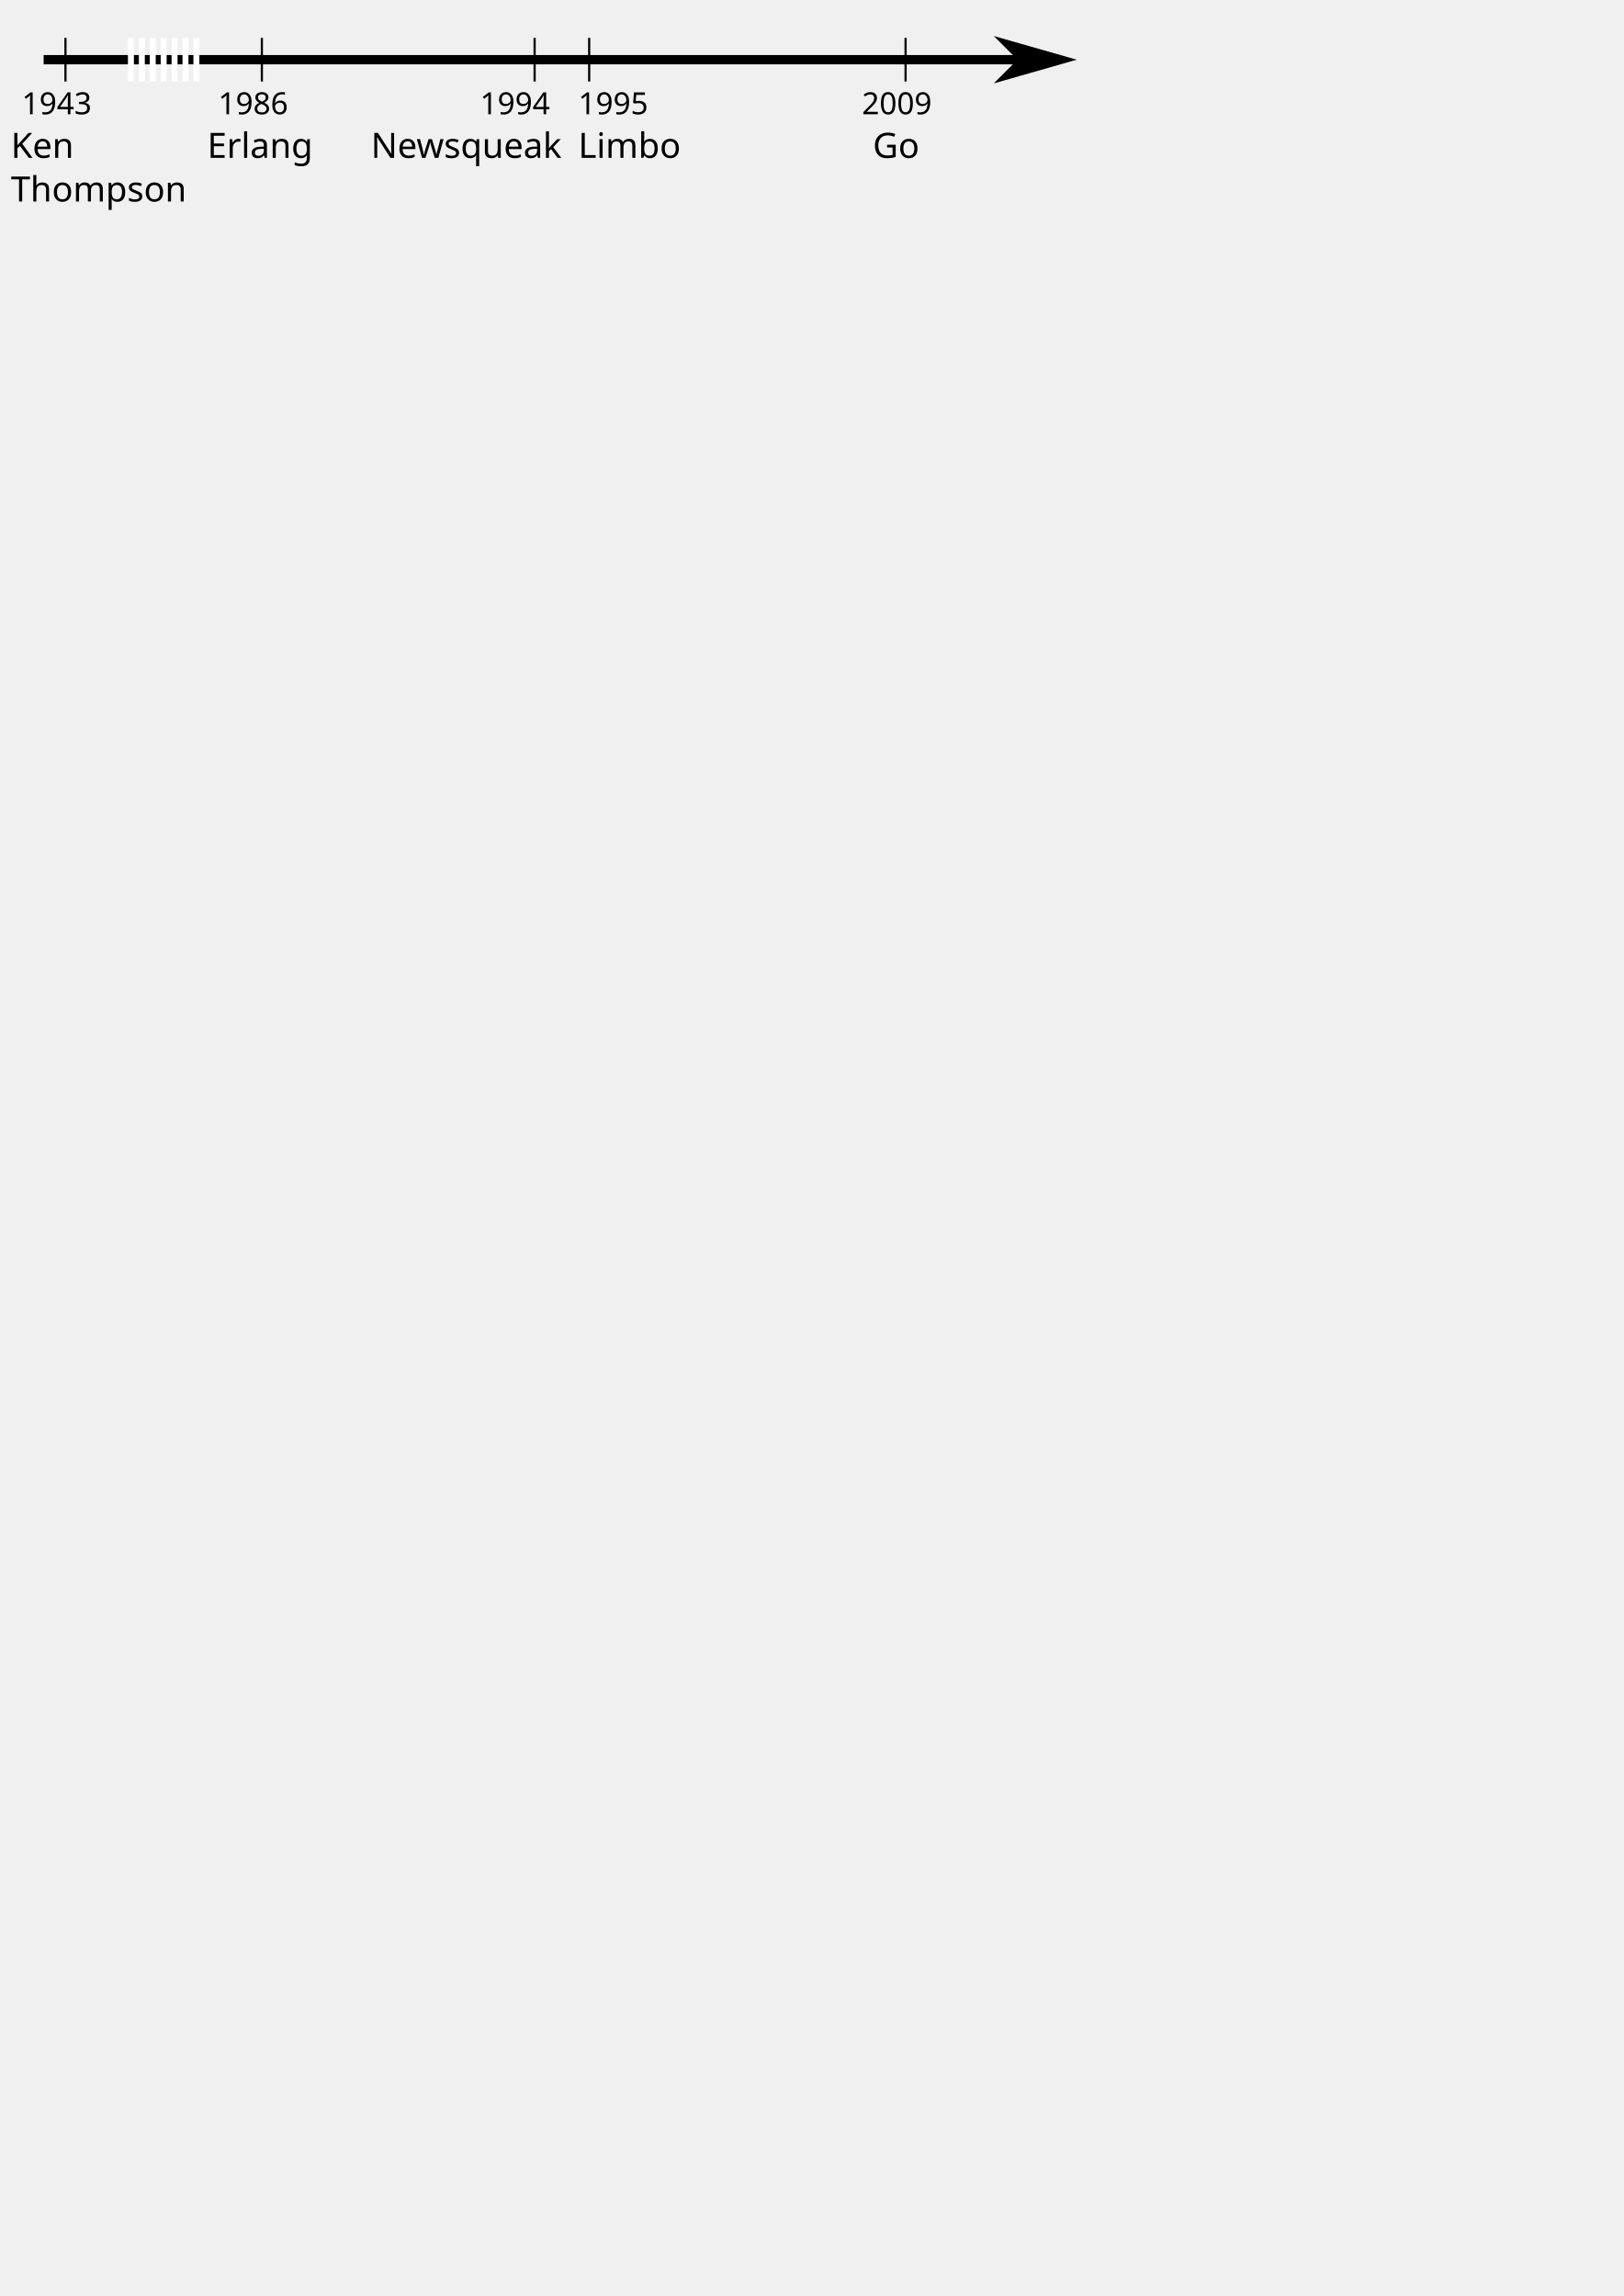
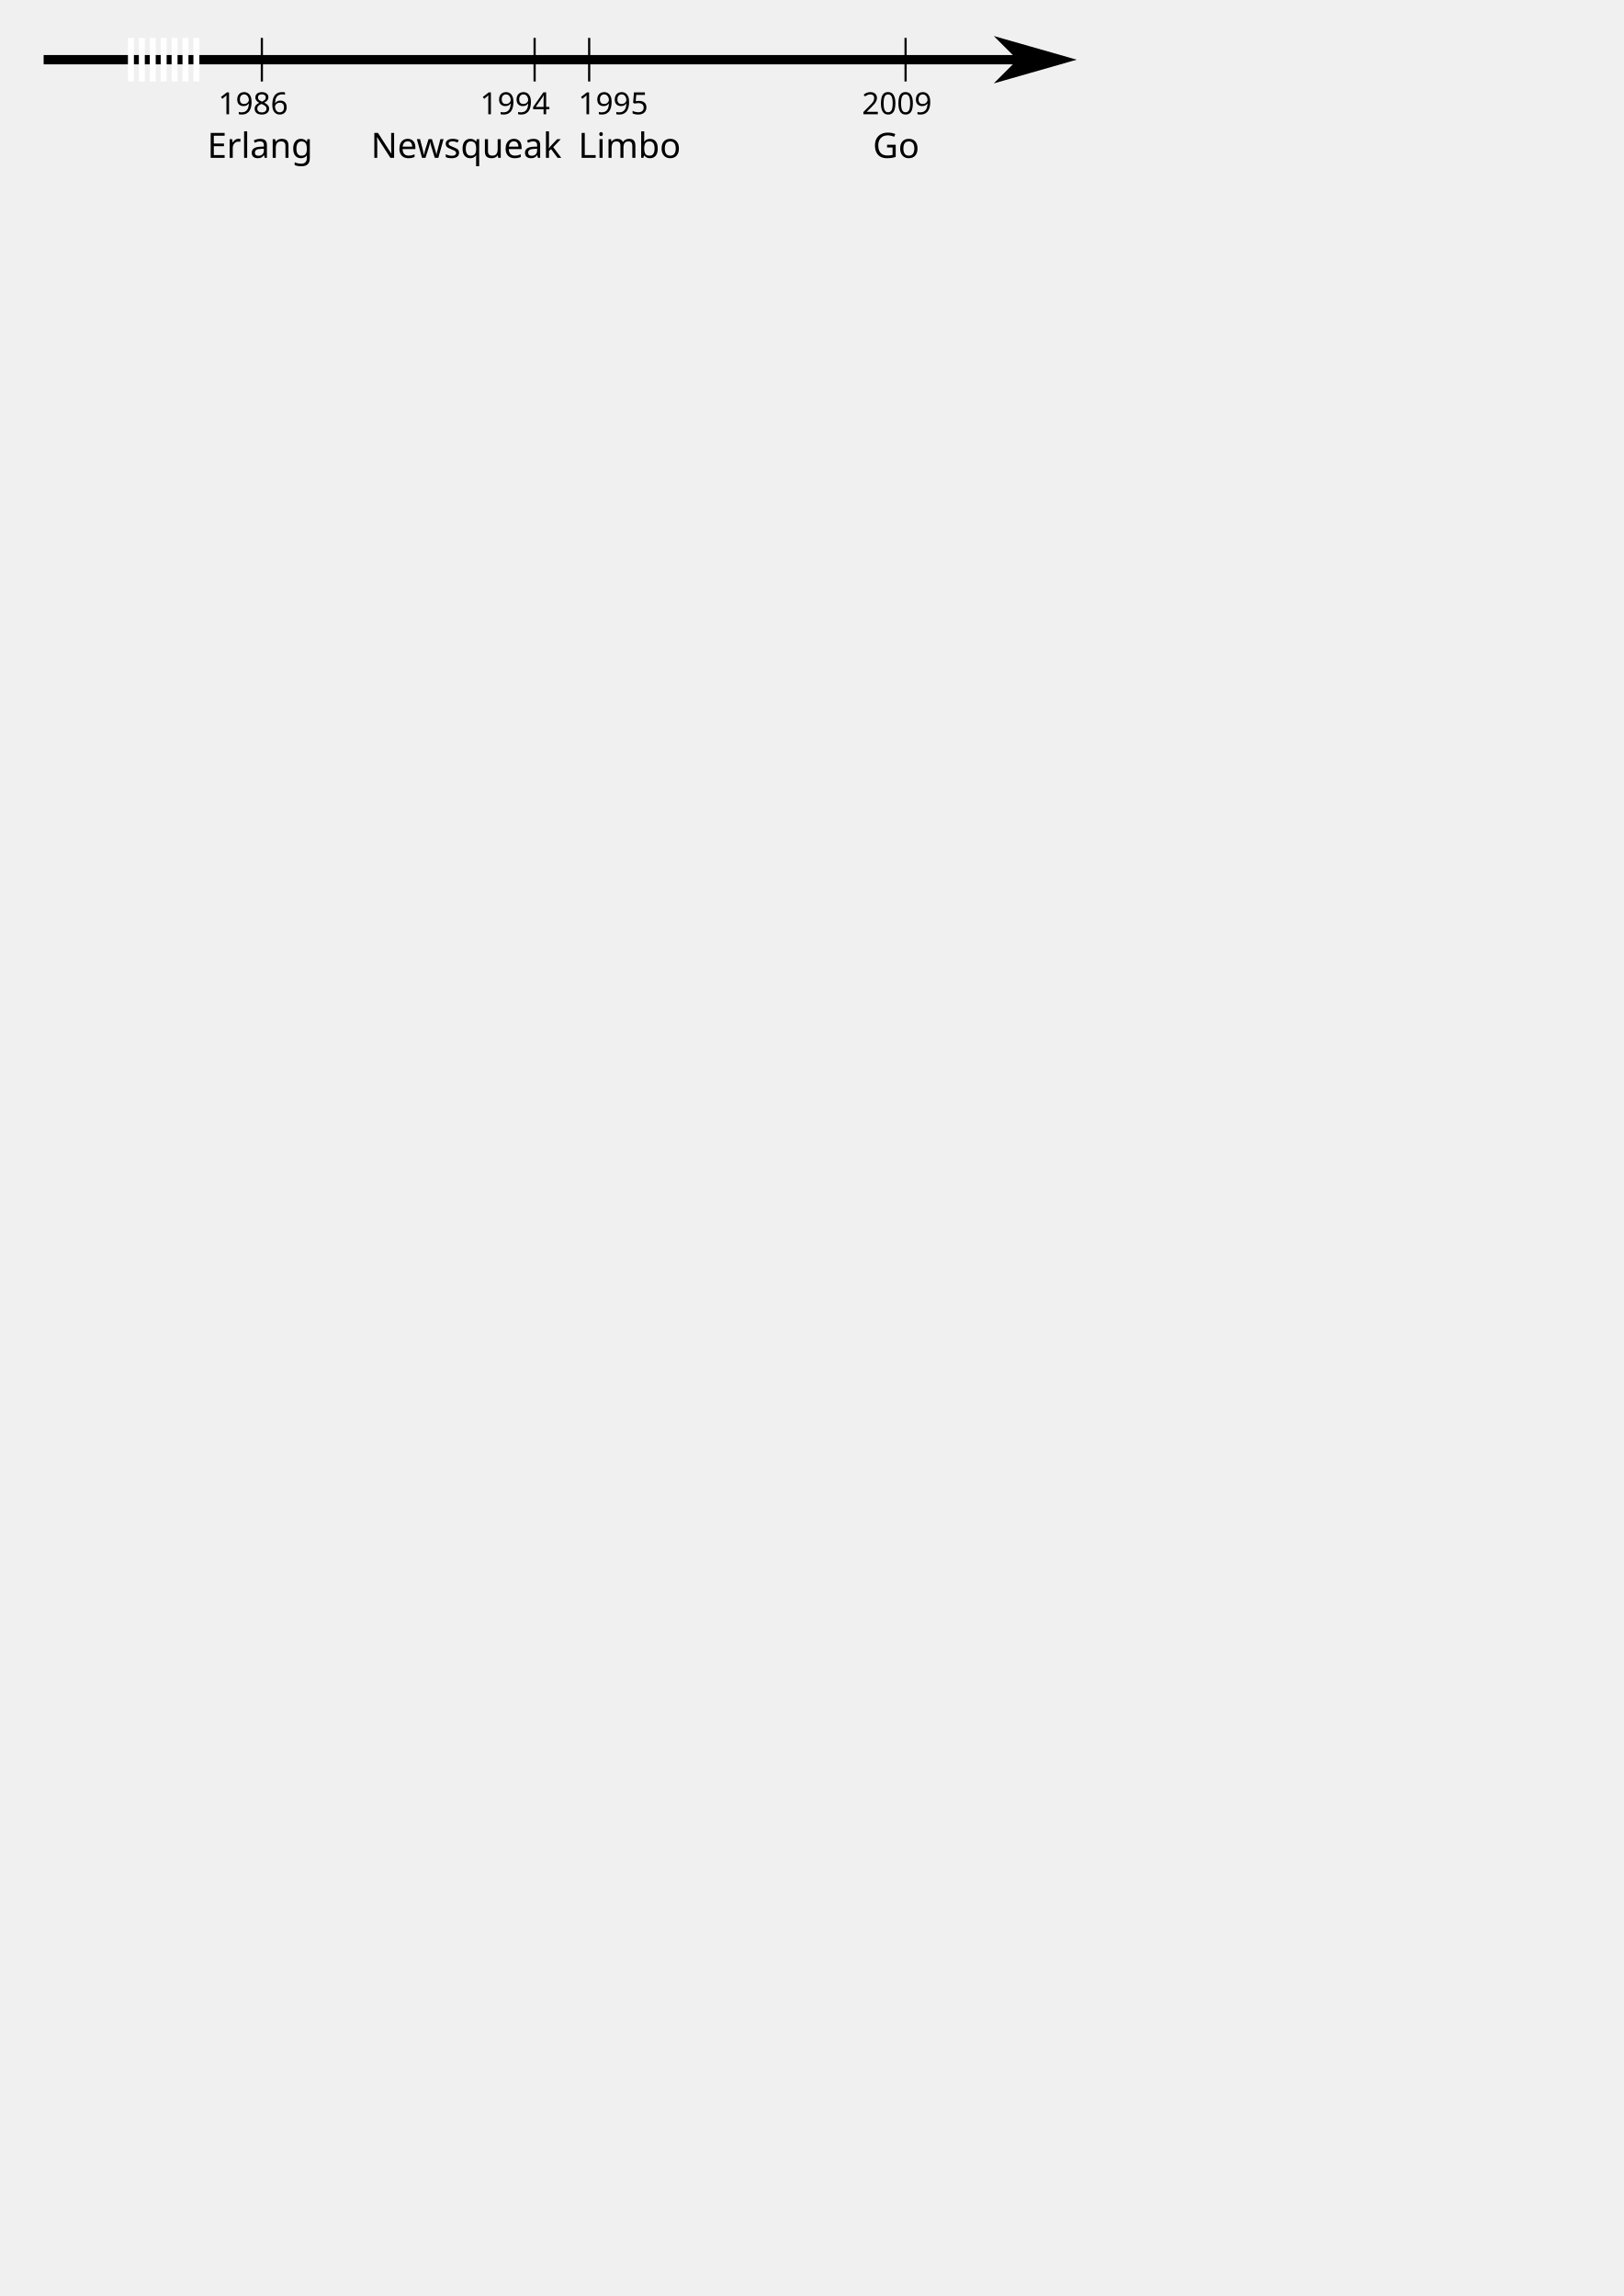
<svg xmlns="http://www.w3.org/2000/svg" width="744.094" height="1052.362" id="svg2" version="1.1">
  <defs id="defs4">
    <marker orient="auto" refY="0.0" refX="0.0" id="Arrow2Send" style="overflow:visible;">
      <path id="path3716" style="font-size:12.0;fill-rule:evenodd;stroke-width:0.625;stroke-linejoin:round;" d="M 8.719,4.034 L -2.207,0.016 L 8.719,-4.002 C 6.973,-1.63 6.983,1.616 8.719,4.034 z " transform="scale(0.3) rotate(180) translate(-2.3,0)" />
    </marker>
    <marker orient="auto" refY="0.0" refX="0.0" id="Arrow2Lend" style="overflow:visible;">
      <path id="path3704" style="font-size:12.0;fill-rule:evenodd;stroke-width:0.625;stroke-linejoin:round;" d="M 8.719,4.034 L -2.207,0.016 L 8.719,-4.002 C 6.973,-1.63 6.983,1.616 8.719,4.034 z " transform="scale(1.1) rotate(180) translate(1,0)" />
    </marker>
    <marker orient="auto" refY="0.0" refX="0.0" id="Arrow1Mend" style="overflow:visible;">
      <path id="path3713" d="M 0.0,0.0 L 5.0,-5.0 L -12.5,0.0 L 5.0,5.0 L 0.0,0.0 z " style="fill-rule:evenodd;stroke:#000000;stroke-width:1.0pt;marker-start:none;" transform="scale(0.4) rotate(180) translate(10,0)" />
    </marker>
    <marker orient="auto" refY="0.0" refX="0.0" id="Arrow1Lend" style="overflow:visible;">
      <path id="path3707" d="M 0.0,0.0 L 5.0,-5.0 L -12.5,0.0 L 5.0,5.0 L 0.0,0.0 z " style="fill-rule:evenodd;stroke:#000000;stroke-width:1.0pt;marker-start:none;" transform="scale(0.8) rotate(180) translate(12.5,0)" />
    </marker>
    <marker orient="auto" refY="0" refX="0" id="Arrow1Mend-2" style="overflow:visible">
      <path id="path3713-9" d="M 0,0 5,-5 -12.5,0 5,5 0,0 z" style="fill-rule:evenodd;stroke:#000000;stroke-width:1pt;marker-start:none" transform="matrix(-0.4,0,0,-0.4,-4,0)" />
    </marker>
    <marker orient="auto" refY="0" refX="0" id="Arrow1Mend-1" style="overflow:visible">
      <path id="path3713-1" d="M 0,0 5,-5 -12.5,0 5,5 0,0 z" style="fill-rule:evenodd;stroke:#000000;stroke-width:1pt;marker-start:none" transform="matrix(-0.4,0,0,-0.4,-4,0)" />
    </marker>
  </defs>
  <g id="layer1">
    <rect style="fill:none" id="rect2822" width="58.571" height="40" x="88.571" y="106.648" ry="11.429" />
    <rect style="fill:none" id="rect2824" width="31.429" height="37.143" x="85.714" y="103.791" ry="11.429" />
    <rect style="fill:none" id="rect2826-8" width="38.571" height="31.429" x="205.964" y="76.898" ry="11.429" />
    <rect style="fill:none" id="rect2826-85" width="38.571" height="31.429" x="277.393" y="74.041" ry="11.429" />
    <text xml:space="preserve" style="font-size:16px;font-style:normal;font-variant:normal;font-weight:normal;font-stretch:normal;text-align:start;line-height:125%;writing-mode:lr-tb;text-anchor:start;fill:#000000;fill-opacity:1;stroke:none;font-family:Droid Serif;-inkscape-font-specification:Droid Serif" x="227.143" y="121.648" id="text3657">
      <tspan id="tspan3659" x="227.143" y="121.648" />
    </text>
    <rect style="fill:none" id="rect2826-84" width="38.571" height="31.429" x="359.286" y="42.612" ry="11.429" />
    <text xml:space="preserve" style="font-size:16px;font-style:normal;font-variant:normal;font-weight:normal;font-stretch:normal;text-align:start;line-height:125%;writing-mode:lr-tb;text-anchor:start;fill:#000000;fill-opacity:1;stroke:none;font-family:Droid Serif;-inkscape-font-specification:Droid Serif" x="170" y="72.362" id="text5075">
      <tspan x="170" y="72.362" id="tspan2897">Newsqueak</tspan>
      <tspan x="170" y="92.362" id="tspan2901" />
    </text>
    <path style="fill:none;stroke:#000000;stroke-width:4.277px;stroke-linecap:butt;stroke-linejoin:miter;stroke-opacity:1;marker-start:none;marker-end:url(#Arrow1Mend)" d="m 20,27.362 c 365.8,0 465,0 465,0" id="path2894" />
    <text xml:space="preserve" style="font-size:16px;font-style:normal;font-variant:normal;font-weight:normal;font-stretch:normal;text-align:start;line-height:125%;writing-mode:lr-tb;text-anchor:start;fill:#000000;fill-opacity:1;stroke:none;font-family:Droid Serif;-inkscape-font-specification:Droid Serif" x="265" y="72.362" id="text5075-5">
      <tspan x="265" y="72.362" id="tspan2897-6">Limbo</tspan>
    </text>
    <text xml:space="preserve" style="font-size:16px;font-style:normal;font-variant:normal;font-weight:normal;font-stretch:normal;text-align:start;line-height:125%;writing-mode:lr-tb;text-anchor:start;fill:#000000;fill-opacity:1;stroke:none;font-family:Droid Serif;-inkscape-font-specification:Droid Serif" x="400" y="72.362" id="text5075-5-2">
      <tspan x="400" y="72.362" id="tspan2897-6-7">Go</tspan>
    </text>
    <text xml:space="preserve" style="font-size:16px;font-style:normal;font-variant:normal;font-weight:normal;font-stretch:normal;text-align:start;line-height:125%;writing-mode:lr-tb;text-anchor:start;fill:#000000;fill-opacity:1;stroke:none;font-family:Droid Serif;-inkscape-font-specification:Droid Serif" x="95" y="72.362" id="text5075-5-0">
      <tspan x="95" y="72.362" id="tspan2897-6-9">Erlang</tspan>
    </text>
    <flowRoot xml:space="preserve" id="flowRoot2903" style="fill:black;stroke:none;stroke-opacity:1;stroke-width:1px;stroke-linejoin:miter;stroke-linecap:butt;fill-opacity:1;font-family:Bitstream Vera Sans;font-style:normal;font-weight:normal;font-size:40px">
      <flowRegion id="flowRegion2905">
        <rect id="rect2907" width="465.357" height="56.071" x="30.714" y="14.505" />
      </flowRegion>
      <flowPara id="flowPara2909" />
    </flowRoot>
    <text xml:space="preserve" style="font-size:16px;font-style:normal;font-variant:normal;font-weight:normal;font-stretch:normal;text-align:start;line-height:125%;writing-mode:lr-tb;text-anchor:start;fill:#000000;fill-opacity:1;stroke:none;font-family:Droid Serif;-inkscape-font-specification:Droid Serif" x="220" y="52.362" id="text5075-59">
      <tspan x="220" y="52.362" id="tspan2897-7" style="font-size:14px">1994</tspan>
      <tspan x="220" y="69.862" id="tspan2901-7" />
    </text>
    <text xml:space="preserve" style="font-size:16px;font-style:normal;font-variant:normal;font-weight:normal;font-stretch:normal;text-align:start;line-height:125%;writing-mode:lr-tb;text-anchor:start;fill:#000000;fill-opacity:1;stroke:none;font-family:Droid Serif;-inkscape-font-specification:Droid Serif" x="265" y="52.362" id="text5075-59-8">
      <tspan x="265" y="52.362" id="tspan2897-7-1" style="font-size:14px">1995</tspan>
      <tspan x="265" y="69.862" id="tspan2901-7-2" />
    </text>
    <path style="fill:none;stroke:#000000;stroke-width:1px;stroke-linecap:butt;stroke-linejoin:miter;stroke-opacity:1" d="m 245,17.362 c 0,20 0,20 0,20" id="path2982" />
    <path style="fill:none;stroke:#000000;stroke-width:1px;stroke-linecap:butt;stroke-linejoin:miter;stroke-opacity:1" d="m 270,17.362 c 0,20 0,20 0,20" id="path2982-6" />
    <path style="fill:none;stroke:#000000;stroke-width:1px;stroke-linecap:butt;stroke-linejoin:miter;stroke-opacity:1" d="m 120,17.362 c 0,20 0,20 0,20" id="path2982-5" />
    <text xml:space="preserve" style="font-size:16px;font-style:normal;font-variant:normal;font-weight:normal;font-stretch:normal;text-align:start;line-height:125%;writing-mode:lr-tb;text-anchor:start;fill:#000000;fill-opacity:1;stroke:none;font-family:Droid Serif;-inkscape-font-specification:Droid Serif" x="100" y="52.362" id="text5075-59-6">
      <tspan x="100" y="52.362" id="tspan2897-7-11" style="font-size:14px">1986</tspan>
      <tspan x="100" y="69.862" id="tspan3056" />
      <tspan x="100" y="87.362" id="tspan2901-7-5" />
    </text>
    <path style="fill:none;stroke:#000000;stroke-width:1px;stroke-linecap:butt;stroke-linejoin:miter;stroke-opacity:1" d="m 415,17.362 c 0,20 0,20 0,20" id="path2982-5-9" />
    <text xml:space="preserve" style="font-size:16px;font-style:normal;font-variant:normal;font-weight:normal;font-stretch:normal;text-align:start;line-height:125%;writing-mode:lr-tb;text-anchor:start;fill:#000000;fill-opacity:1;stroke:none;font-family:Droid Serif;-inkscape-font-specification:Droid Serif" x="395" y="52.362" id="text5075-59-8-8">
      <tspan x="395" y="52.362" id="tspan2897-7-1-4" style="font-size:14px">2009</tspan>
      <tspan x="395" y="69.862" id="tspan2901-7-2-8" />
    </text>
    <path style="fill:none;stroke:#ffffff;stroke-width:2.726px;stroke-linecap:butt;stroke-linejoin:miter;stroke-opacity:1" d="m 90,17.362 0,20" id="path3693" />
    <path style="fill:none;stroke:#ffffff;stroke-width:2.726px;stroke-linecap:butt;stroke-linejoin:miter;stroke-opacity:1" d="m 60,17.362 0,20" id="path3693-1" />
    <path style="fill:none;stroke:#ffffff;stroke-width:2.726px;stroke-linecap:butt;stroke-linejoin:miter;stroke-opacity:1" d="m 65,17.362 0,20" id="path3693-11" />
    <path style="fill:none;stroke:#ffffff;stroke-width:2.726px;stroke-linecap:butt;stroke-linejoin:miter;stroke-opacity:1" d="m 70,17.362 0,20" id="path3693-7" />
    <path style="fill:none;stroke:#ffffff;stroke-width:2.726px;stroke-linecap:butt;stroke-linejoin:miter;stroke-opacity:1" d="m 75,17.362 0,20" id="path3693-6" />
    <path style="fill:none;stroke:#ffffff;stroke-width:2.726px;stroke-linecap:butt;stroke-linejoin:miter;stroke-opacity:1" d="m 85,17.362 0,20" id="path3693-9" />
    <path style="fill:none;stroke:#ffffff;stroke-width:2.726px;stroke-linecap:butt;stroke-linejoin:miter;stroke-opacity:1" d="m 80,17.362 0,20" id="path3693-8" />
-     <path style="fill:none;stroke:#000000;stroke-width:1px;stroke-linecap:butt;stroke-linejoin:miter;stroke-opacity:1" d="m 30,17.362 c 0,20 0,20 0,20" id="path2982-5-90" />
-     <text xml:space="preserve" style="font-size:16px;font-style:normal;font-variant:normal;font-weight:normal;font-stretch:normal;text-align:start;line-height:125%;writing-mode:lr-tb;text-anchor:start;fill:#000000;fill-opacity:1;stroke:none;font-family:Droid Serif;-inkscape-font-specification:Droid Serif" x="10" y="52.362" id="text5075-59-6-1">
-       <tspan x="10" y="52.362" id="tspan2897-7-11-7" style="font-size:14px">1943</tspan>
-       <tspan x="10" y="69.862" id="tspan3056-7" />
-       <tspan x="10" y="87.362" id="tspan2901-7-5-1" />
-     </text>
-     <text xml:space="preserve" style="font-size:16px;font-style:normal;font-variant:normal;font-weight:normal;font-stretch:normal;text-align:start;line-height:125%;writing-mode:lr-tb;text-anchor:start;fill:#000000;fill-opacity:1;stroke:none;font-family:Droid Serif;-inkscape-font-specification:Droid Serif" x="5" y="72.362" id="text5075-5-0-8">
-       <tspan x="5" y="72.362" id="tspan2897-6-9-7">Ken</tspan>
-       <tspan x="5" y="92.362" id="tspan2926">Thompson</tspan>
-     </text>
  </g>
</svg>
